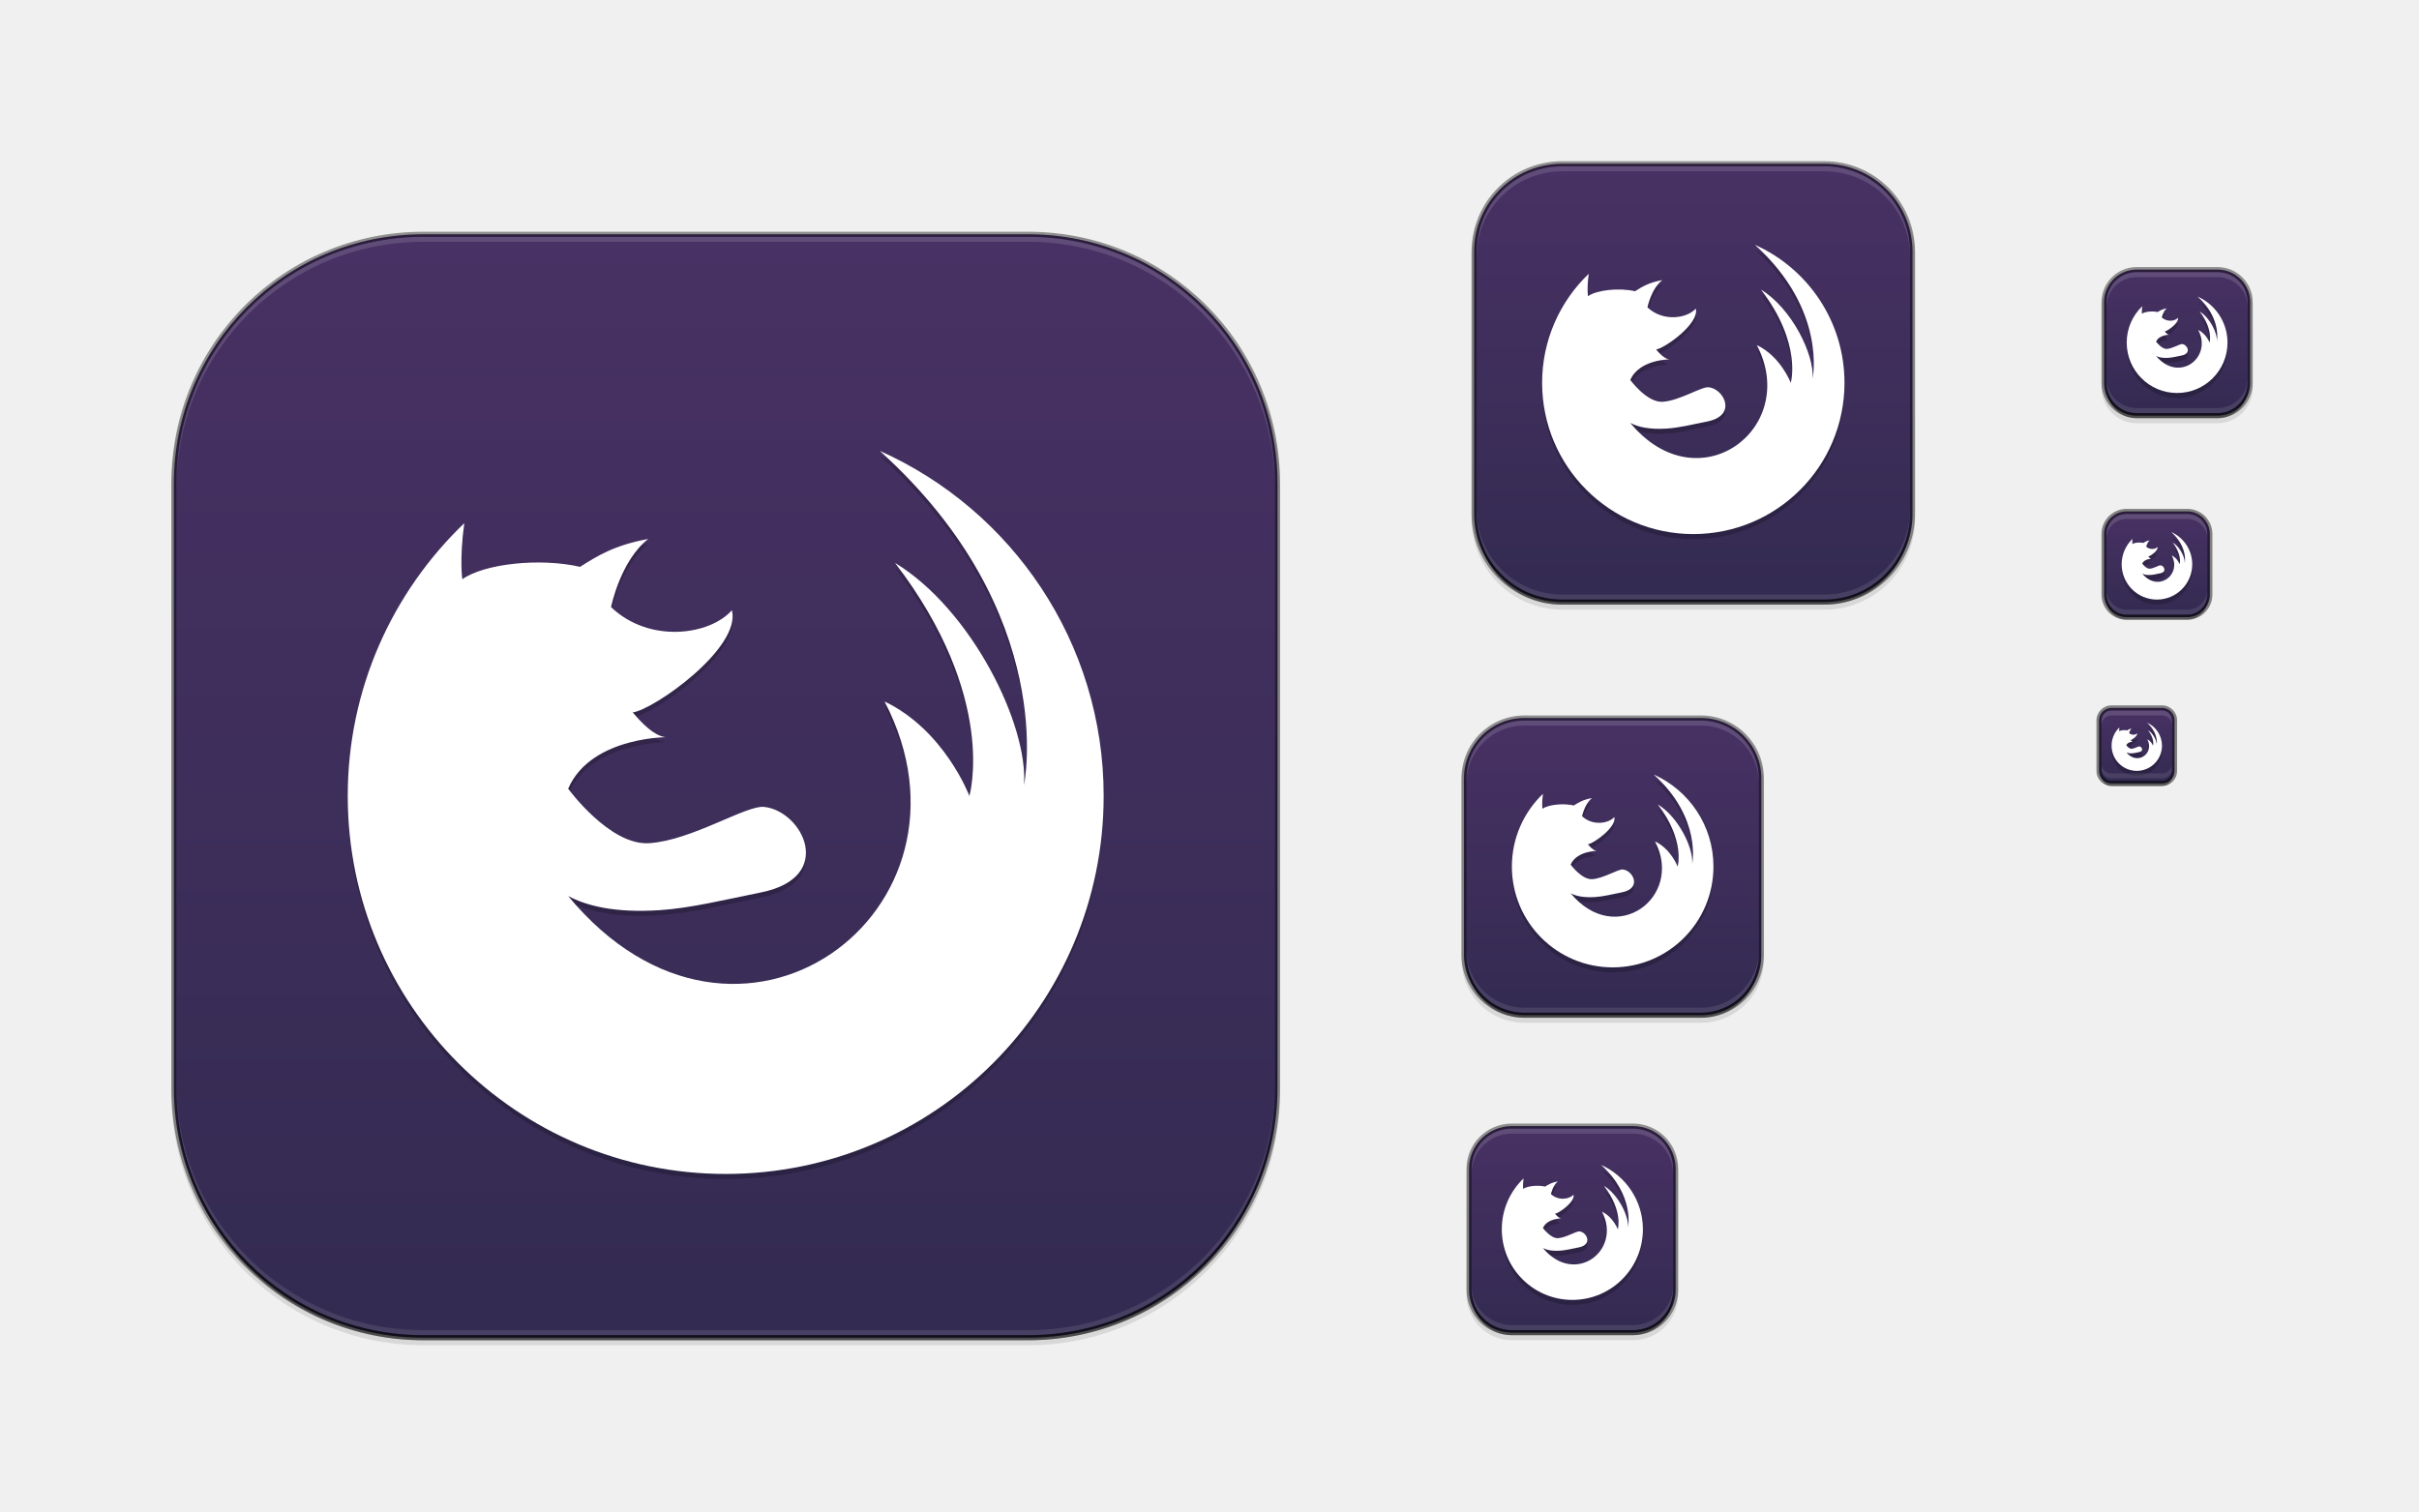
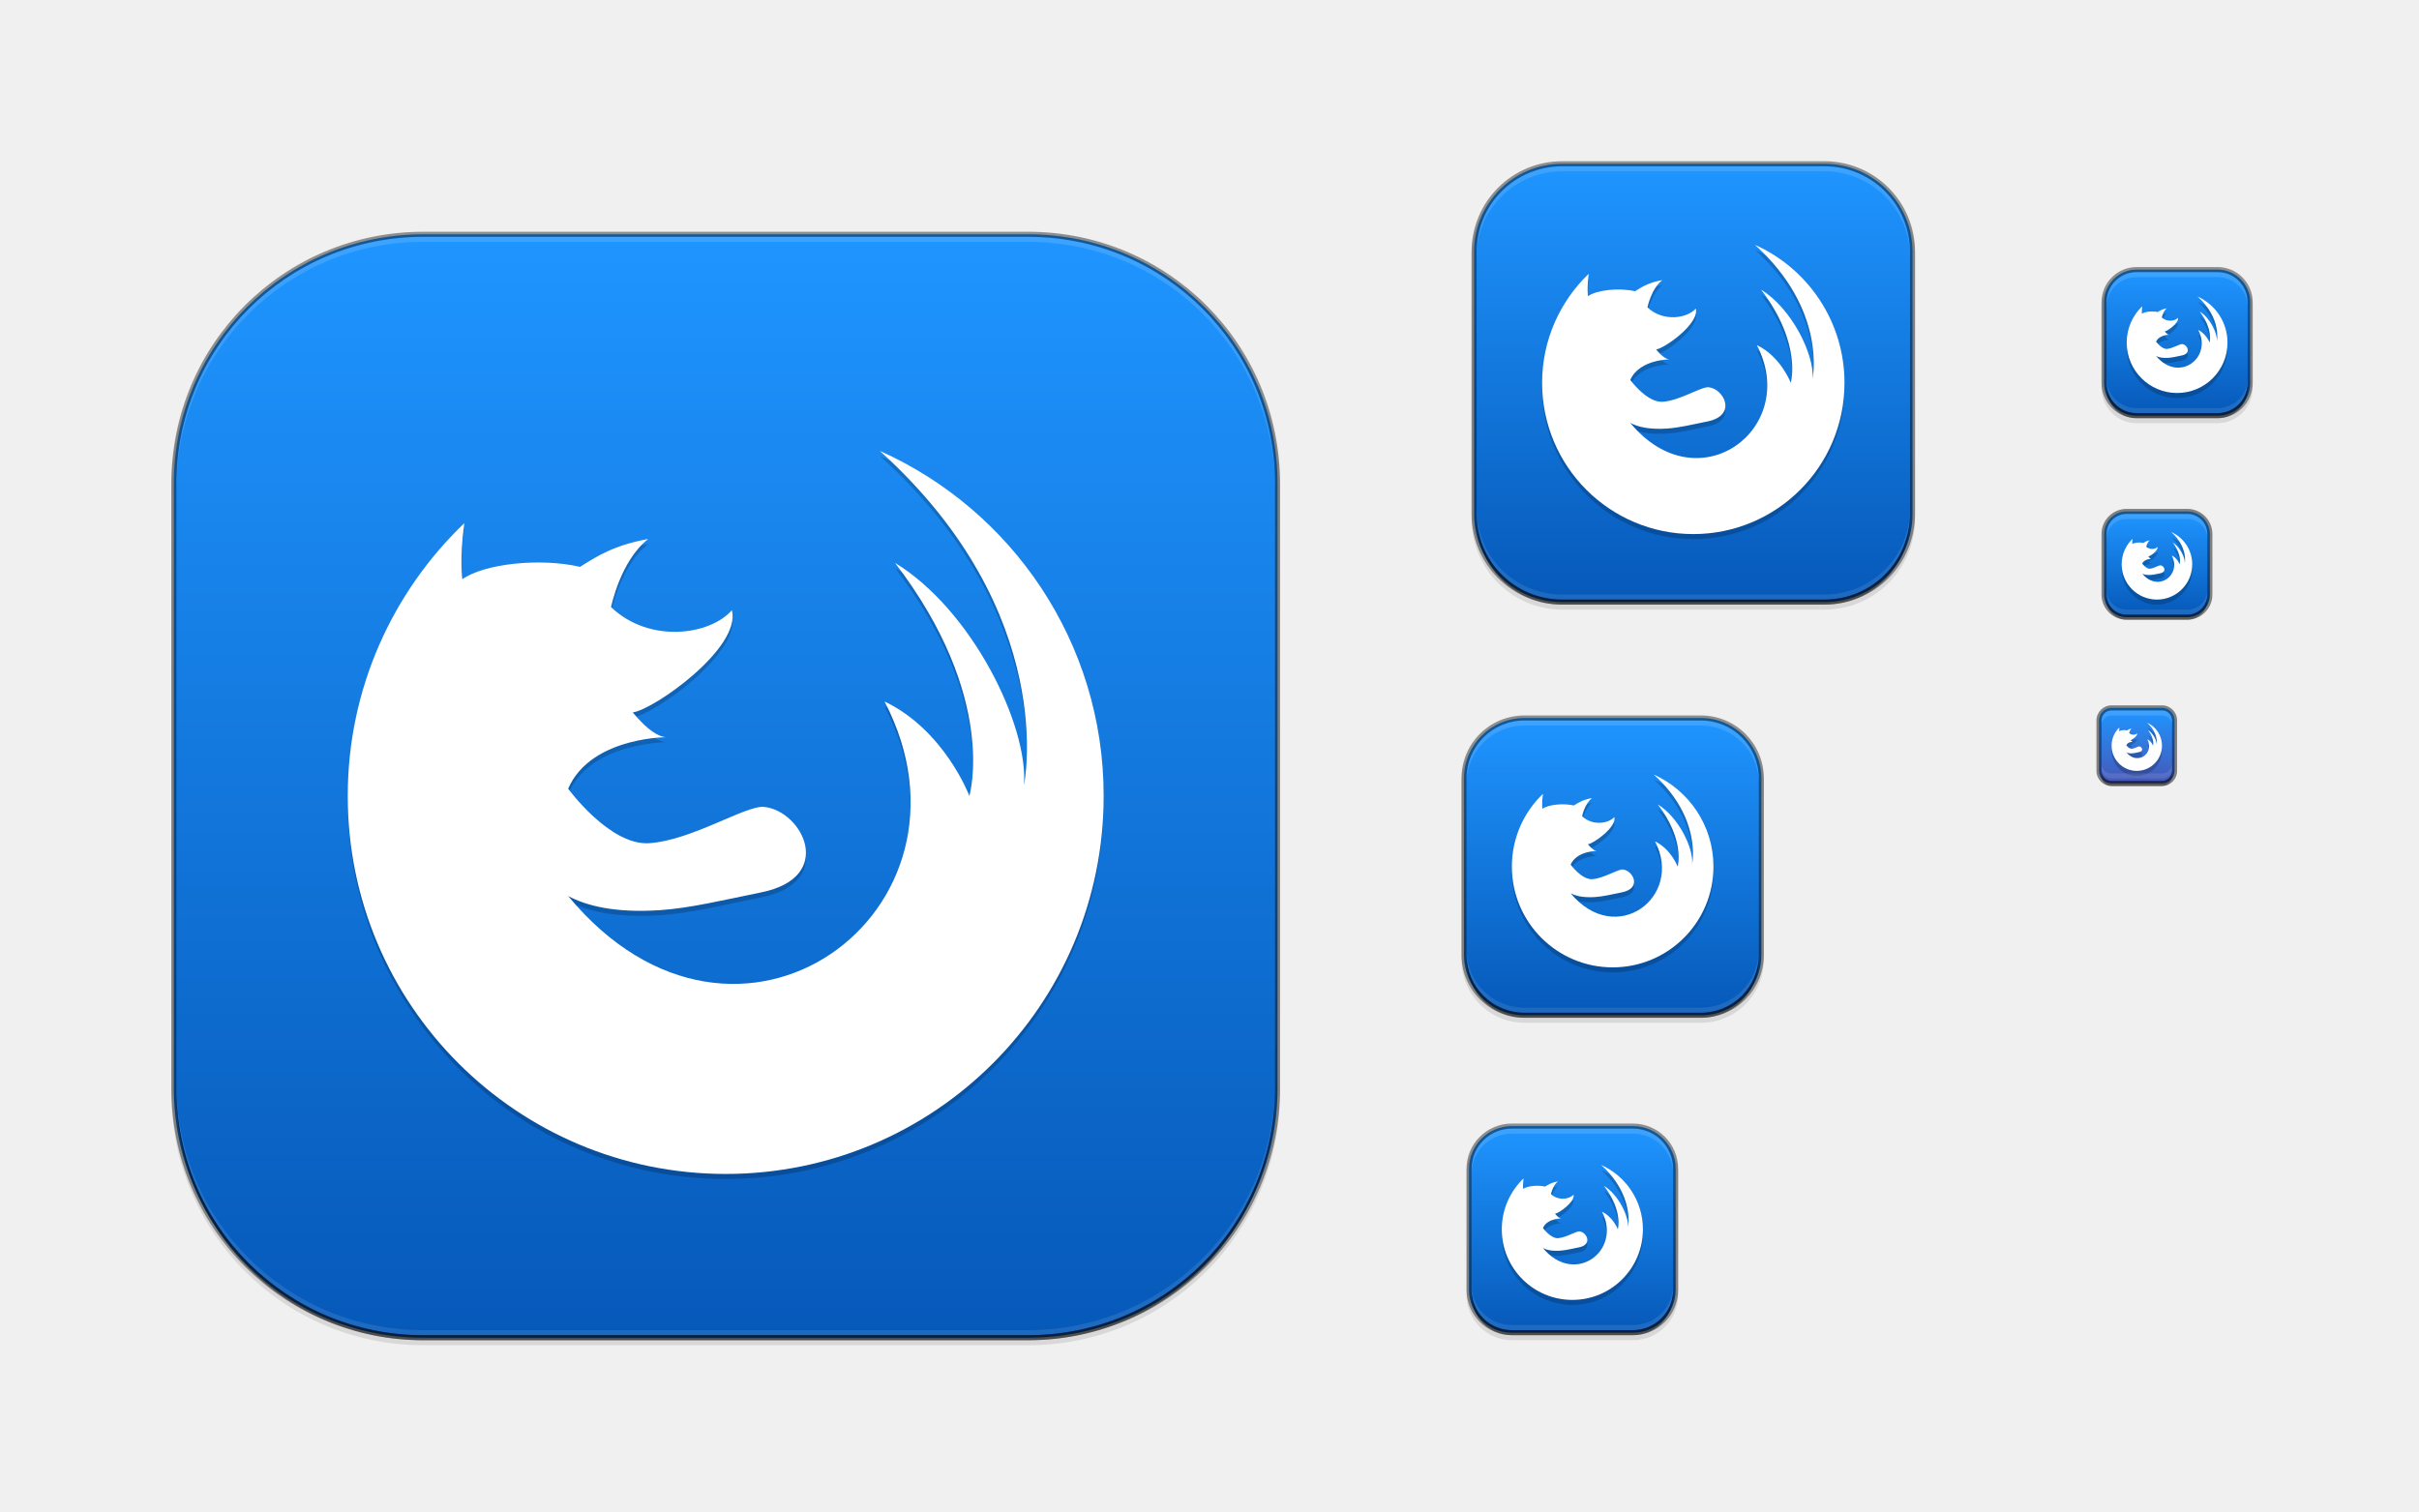
<svg xmlns="http://www.w3.org/2000/svg" xmlns:xlink="http://www.w3.org/1999/xlink" width="480" height="300" id="svg11300" version="1.0" style="display:inline;enable-background:new">
  <defs id="defs3">
-     <linearGradient xlink:href="#linearGradient6464-1" id="linearGradient4254" x1="35" y1="156" x2="253" y2="156" gradientUnits="userSpaceOnUse" gradientTransform="matrix(0,1,-1,0,300,12)" />
+     <linearGradient id="linearGradient935">
+       <stop id="stop931" offset="0" style="stop-color:#1f95ff;stop-opacity:1" />
+       <stop id="stop933" offset="1" style="stop-color:#0659b9;stop-opacity:1" />
+     </linearGradient>
+     <linearGradient id="linearGradient929">
+       <stop id="stop925" offset="0" style="stop-color:#1f95ff;stop-opacity:1" />
+       <stop id="stop927" offset="1" style="stop-color:#0659b9;stop-opacity:1" />
+     </linearGradient>
+     <linearGradient id="linearGradient923">
+       <stop id="stop919" offset="0" style="stop-color:#1f95ff;stop-opacity:1" />
+       <stop id="stop921" offset="1" style="stop-color:#0659b9;stop-opacity:1" />
+     </linearGradient>
+     <linearGradient id="linearGradient917">
+       <stop id="stop913" offset="0" style="stop-color:#1f95ff;stop-opacity:1" />
+       <stop id="stop915" offset="1" style="stop-color:#0659b9;stop-opacity:1" />
+     </linearGradient>
+     <linearGradient id="linearGradient911">
+       <stop id="stop907" offset="0" style="stop-color:#1f95ff;stop-opacity:1" />
+       <stop id="stop909" offset="1" style="stop-color:#0659b9;stop-opacity:1" />
+     </linearGradient>
+     <linearGradient id="linearGradient905">
+       <stop id="stop901" offset="0" style="stop-color:#1f95ff;stop-opacity:1" />
+       <stop id="stop903" offset="1" style="stop-color:#0659b9;stop-opacity:1" />
+     </linearGradient>
+     <linearGradient xlink:href="#linearGradient905" id="linearGradient4254" x1="35" y1="156" x2="253" y2="156" gradientUnits="userSpaceOnUse" gradientTransform="matrix(0,1,-1,0,300,12)" />
    <linearGradient xlink:href="#linearGradient6464-1" id="linearGradient4256" x1="417" y1="148" x2="431" y2="148" gradientUnits="userSpaceOnUse" gradientTransform="matrix(0,1,-1,0,572,-276)" />
-     <linearGradient xlink:href="#linearGradient6464-1" id="linearGradient4260" x1="418" y1="68" x2="446" y2="68" gradientUnits="userSpaceOnUse" gradientTransform="matrix(0,1,-1,0,500,-364)" />
-     <linearGradient xlink:href="#linearGradient6464-1" id="linearGradient4262" x1="292" y1="244" x2="332" y2="244" gradientUnits="userSpaceOnUse" gradientTransform="matrix(0,1,-1,0,556,-68)" />
-     <linearGradient xlink:href="#linearGradient6464-1" id="linearGradient4264" x1="293" y1="76" x2="379" y2="76" gradientUnits="userSpaceOnUse" gradientTransform="matrix(0,1,-1,0,412,-260)" />
-     <linearGradient xlink:href="#linearGradient6464-1" id="linearGradient4266" x1="291" y1="172" x2="349" y2="172" gradientUnits="userSpaceOnUse" gradientTransform="matrix(0,1,-1,0,492,-148)" />
-     <linearGradient xlink:href="#linearGradient6464-1" id="linearGradient3870" gradientUnits="userSpaceOnUse" x1="418" y1="112" x2="438" y2="112" gradientTransform="matrix(0,1,-1,0,540,-316)" />
+     <linearGradient xlink:href="#linearGradient929" id="linearGradient4260" x1="418" y1="68" x2="446" y2="68" gradientUnits="userSpaceOnUse" gradientTransform="matrix(0,1,-1,0,500,-364)" />
+     <linearGradient xlink:href="#linearGradient923" id="linearGradient4262" x1="292" y1="244" x2="332" y2="244" gradientUnits="userSpaceOnUse" gradientTransform="matrix(0,1,-1,0,556,-68)" />
+     <linearGradient xlink:href="#linearGradient911" id="linearGradient4264" x1="293" y1="76" x2="379" y2="76" gradientUnits="userSpaceOnUse" gradientTransform="matrix(0,1,-1,0,412,-260)" />
+     <linearGradient xlink:href="#linearGradient917" id="linearGradient4266" x1="291" y1="172" x2="349" y2="172" gradientUnits="userSpaceOnUse" gradientTransform="matrix(0,1,-1,0,492,-148)" />
+     <linearGradient xlink:href="#linearGradient935" id="linearGradient3870" gradientUnits="userSpaceOnUse" x1="418" y1="112" x2="438" y2="112" gradientTransform="matrix(0,1,-1,0,540,-316)" />
    <linearGradient id="linearGradient6464-1">
-       <stop style="stop-color:#483164;stop-opacity:1" offset="0" id="stop6466-7" />
-       <stop style="stop-color:#332b51;stop-opacity:1" offset="1" id="stop6468-6" />
+       <stop style="stop-color:#1f95ff;stop-opacity:1" offset="0" id="stop6466-7" />
+       <stop style="stop-color:#4559b9;stop-opacity:1" offset="1" id="stop6468-6" />
    </linearGradient>
  </defs>
  <g style="display:inline" id="layer1">
    <g style="display:none" id="layer7">
      <text y="19.745" xml:space="preserve" x="15.007" style="font-style:normal;font-variant:normal;font-weight:normal;font-stretch:normal;line-height:0%;font-family:'DejaVu Sans';-inkscape-font-specification:'DejaVu Sans';display:inline;fill:#000000;fill-opacity:1;stroke:none;enable-background:new" id="context">
        <tspan style="font-style:normal;font-variant:normal;font-weight:normal;font-stretch:normal;font-size:18px;line-height:1.25;font-family:'DejaVu Sans';-inkscape-font-specification:'DejaVu Sans'" y="19.745" x="15.007" id="tspan3933">apps</tspan>
      </text>
      <text y="19.745" xml:space="preserve" x="122.488" style="font-style:normal;font-variant:normal;font-weight:bold;font-stretch:normal;line-height:0%;font-family:'DejaVu Sans';-inkscape-font-specification:'DejaVu Sans Bold';text-align:start;writing-mode:lr-tb;text-anchor:start;display:inline;fill:#000000;fill-opacity:1;stroke:none;enable-background:new" id="icon-name">
        <tspan style="font-style:normal;font-variant:normal;font-weight:bold;font-stretch:normal;font-size:18px;line-height:1.25;font-family:'DejaVu Sans';-inkscape-font-specification:'DejaVu Sans Bold'" y="19.745" x="122.488" id="tspan3937">firefox-nightly</tspan>
      </text>
      <rect style="fill:#eeeeec;fill-opacity:1;fill-rule:nonzero;stroke:none;stroke-width:2;marker:none;visibility:visible;display:inline;overflow:visible;enable-background:accumulate" id="rect16x16" width="16" height="16" x="416" y="140" />
      <rect style="fill:#d4d4d4;fill-opacity:1;fill-rule:nonzero;stroke:none;stroke-width:2;marker:none;visibility:visible;display:inline;overflow:visible;enable-background:accumulate" id="rect24x24" width="24" height="24" x="416" y="100" />
      <rect style="fill:#eeeeec;fill-opacity:1;fill-rule:nonzero;stroke:none;stroke-width:2;marker:none;visibility:visible;display:inline;overflow:visible;enable-background:accumulate" id="rect32x32" width="32" height="32" x="416" y="52" />
      <rect y="101" x="417" height="22" width="22" id="rect22x22" style="fill:#eeeeec;fill-opacity:1;fill-rule:nonzero;stroke:none;stroke-width:2;marker:none;visibility:visible;display:inline;overflow:visible;enable-background:accumulate" />
      <rect y="220" x="288" height="48" width="48" id="rect48x48" style="fill:#eeeeec;fill-opacity:1;fill-rule:nonzero;stroke:none;stroke-width:2;marker:none;visibility:visible;display:inline;overflow:visible;enable-background:accumulate" />
      <rect style="fill:#eeeeec;fill-opacity:1;fill-rule:nonzero;stroke:none;stroke-width:2;marker:none;visibility:visible;display:inline;overflow:visible;enable-background:accumulate" id="rect256x256" width="256" height="256" x="16" y="28" />
      <rect style="fill:#eeeeec;fill-opacity:1;fill-rule:nonzero;stroke:none;stroke-width:2;marker:none;visibility:visible;display:inline;overflow:visible;enable-background:accumulate" id="rect64x64" width="64" height="64" x="288" y="140" />
      <rect style="fill:#eeeeec;fill-opacity:1;fill-rule:nonzero;stroke:none;stroke-width:2;marker:none;visibility:visible;display:inline;overflow:visible;enable-background:accumulate" id="rect96x96" width="96" height="96" x="288" y="28" />
    </g>
    <g id="layer4" style="display:inline">
      <rect ry="50" y="47" x="34" height="220" width="220" id="rect4114" style="opacity:0.1;color:#bebebe;fill:#000000;fill-opacity:1;fill-rule:nonzero;stroke:none;stroke-width:0;marker:none;visibility:visible;display:inline;overflow:visible;enable-background:accumulate" />
      <rect style="opacity:0.1;color:#bebebe;fill:#000000;fill-opacity:1;fill-rule:nonzero;stroke:none;stroke-width:0;marker:none;visibility:visible;display:inline;overflow:visible;enable-background:accumulate" id="rect4120" width="30" height="30" x="417" y="54" ry="7" />
      <rect transform="scale(1,-1)" ry="9" y="-266" x="291" height="42" width="42" id="rect4122" style="opacity:0.1;color:#bebebe;fill:#000000;fill-opacity:1;fill-rule:nonzero;stroke:none;stroke-width:0;marker:none;visibility:visible;display:inline;overflow:visible;enable-background:accumulate" />
      <rect style="opacity:0.1;color:#bebebe;fill:#000000;fill-opacity:1;fill-rule:nonzero;stroke:none;stroke-width:0;marker:none;visibility:visible;display:inline;overflow:visible;enable-background:accumulate" id="rect4124" width="88" height="88" x="292" y="33" ry="18" />
      <rect ry="12.5" y="143" x="290" height="60" width="60" id="rect4126" style="opacity:0.1;color:#bebebe;fill:#000000;fill-opacity:1;fill-rule:nonzero;stroke:none;stroke-width:0;marker:none;visibility:visible;display:inline;overflow:visible;enable-background:accumulate" />
      <path id="path4268" d="m 422,101 c -2.77,0 -5,2.23 -5,5 l 0,12 c 0,2.77 2.23,5 5,5 l 12,0 c 2.77,0 5,-2.23 5,-5 l 0,-12 c 0,-2.77 -2.23,-5 -5,-5 z" style="opacity:0.1;color:#bebebe;fill:#000000;fill-opacity:1;fill-rule:nonzero;stroke:none;stroke-width:0;marker:none;visibility:visible;display:inline;overflow:visible;enable-background:accumulate" />
      <path id="path4270" d="m 419,140 c -1.662,0 -3,1.338 -3,3 l 0,10 c 0,1.662 1.338,3 3,3 l 10,0 c 1.662,0 3,-1.338 3,-3 l 0,-10 c 0,-1.662 -1.338,-3 -3,-3 z" style="opacity:0.1;color:#bebebe;fill:#000000;fill-opacity:1;fill-rule:nonzero;stroke:none;stroke-width:0;marker:none;visibility:visible;display:inline;overflow:visible;enable-background:accumulate" />
    </g>
    <g id="layer2" style="display:inline">
      <path style="color:#bebebe;fill:url(#linearGradient4254);fill-opacity:1.0;fill-rule:nonzero;stroke:none;stroke-width:2;marker:none;visibility:visible;display:inline;overflow:visible;enable-background:accumulate" d="m 204,265.5 c 27.431,0 49.5,-22.069 49.5,-49.5 l 0,-120 C 253.5,68.569 231.431,46.5 204,46.5 l -120,0 C 56.569,46.5 34.5,68.569 34.5,96 l 0,120 c 0,27.431 22.069,49.5 49.5,49.5 l 120,0 z" id="path4200" />
      <path style="color:#bebebe;fill:url(#linearGradient4256);fill-opacity:1.0;fill-rule:nonzero;stroke:none;stroke-width:2;marker:none;visibility:visible;display:inline;overflow:visible;enable-background:accumulate" d="m 429,155.5 c 1.384,0 2.5,-1.116 2.5,-2.5 l 0,-10 c 0,-1.384 -1.116,-2.5 -2.5,-2.5 l -10,0 c -1.384,0 -2.5,1.116 -2.5,2.5 l 0,10 c 0,1.384 1.116,2.5 2.5,2.5 l 10,0 z" id="path4202" />
      <path style="color:#bebebe;fill:url(#linearGradient3870);fill-opacity:1.0;fill-rule:nonzero;stroke:none;stroke-width:2;marker:none;visibility:visible;display:inline;overflow:visible;enable-background:accumulate" d="m 434,122.5 c 2.497,0 4.5,-2.003 4.5,-4.5 l 0,-12 c 0,-2.497 -2.003,-4.5 -4.5,-4.5 l -12,0 c -2.497,0 -4.5,2.003 -4.5,4.5 l 0,12 c 0,2.497 2.003,4.5 4.5,4.5 l 12,0 z" id="path4204" />
      <path style="color:#bebebe;fill:url(#linearGradient4260);fill-opacity:1.0;fill-rule:nonzero;stroke:none;stroke-width:2;marker:none;visibility:visible;display:inline;overflow:visible;enable-background:accumulate" d="m 440,82.5 c 3.607,0 6.5,-2.893 6.5,-6.5 l 0,-16 c 0,-3.607 -2.893,-6.5 -6.5,-6.5 l -16,0 c -3.607,0 -6.5,2.893 -6.5,6.5 l 0,16 c 0,3.607 2.893,6.5 6.5,6.5 l 16,0 z" id="path4206" />
      <path style="color:#bebebe;fill:url(#linearGradient4262);fill-opacity:1.0;fill-rule:nonzero;stroke:none;stroke-width:2;marker:none;visibility:visible;display:inline;overflow:visible;enable-background:accumulate" d="m 324,264.5 c 4.715,0 8.5,-3.785 8.5,-8.5 l 0,-24 c 0,-4.715 -3.785,-8.5 -8.5,-8.5 l -24,0 c -4.715,0 -8.5,3.785 -8.5,8.5 l 0,24 c 0,4.715 3.785,8.5 8.5,8.5 l 24,0 z" id="path4208" />
      <path style="color:#bebebe;fill:url(#linearGradient4264);fill-opacity:1.0;fill-rule:nonzero;stroke:none;stroke-width:2;marker:none;visibility:visible;display:inline;overflow:visible;enable-background:accumulate" d="m 362,119.5 c 9.703,0 17.5,-7.797 17.5,-17.5 l 0,-52 c 0,-9.703 -7.797,-17.5 -17.5,-17.5 l -52,0 c -9.703,0 -17.5,7.797 -17.5,17.5 l 0,52 c 0,9.703 7.797,17.5 17.5,17.5 l 52,0 z" id="path4210" />
      <path style="color:#bebebe;fill:url(#linearGradient4266);fill-opacity:1.0;fill-rule:nonzero;stroke:none;stroke-width:2;marker:none;visibility:visible;display:inline;overflow:visible;enable-background:accumulate" d="m 337.5,201.5 c 6.655,0 12,-5.345 12,-12 l 0,-35 c 0,-6.655 -5.345,-12 -12,-12 l -35,0 c -6.655,0 -12,5.345 -12,12 l 0,35 c 0,6.655 5.345,12 12,12 l 35,0 z" id="path4212" />
    </g>
    <g id="layer6" style="display:inline">
      <path id="path4152" d="m 348.234,49.597 c 14.313,12.919 11.442,26.534 11.442,26.534 0.35,-4.772 -4.153,-13.939 -10.236,-17.643 8.203,10.707 5.902,18.504 5.902,18.504 0,0 -1.96,-5.216 -6.732,-7.5 8.622,16.582 -11.65,31.722 -25.113,15.446 1.45,0.77 3.683,1.354 7.262,1.122 2.381,-0.154 5.004,-0.793 8.061,-1.414 5.956,-1.21 3.269,-6.469 0.231,-6.785 -1.438,-0.15 -5.728,2.656 -9.121,2.882 -3.126,0.208 -6.432,-4.326 -6.432,-4.326 1.853,-4.289 8.375,-4.088 7.83,-4.088 -0.594,0 -1.475,-0.492 -2.705,-1.967 1.721,-0.246 8.636,-5.14 7.869,-8.115 -1.721,1.967 -6.517,2.681 -9.59,-0.246 0,0 0.738,-3.689 2.951,-5.41 -2.705,0.492 -4.061,1.359 -5.41,2.213 -3.197,-0.738 -7.623,-0.246 -9.344,0.984 0,0 -0.243,-1.472 0.154,-4.449 C 309.552,60.798 306,68.483 306,77 c 0,16.569 13.431,30 30,30 16.569,0 30,-13.431 30,-30 0,-12.213 -7.294,-22.721 -17.766,-27.403 z" style="opacity:0.2;color:#000000;fill:#000000;fill-opacity:1;fill-rule:nonzero;stroke:none;stroke-width:3;marker:none;visibility:visible;display:inline;overflow:visible;enable-background:accumulate" />
      <path style="opacity:0.2;color:#000000;fill:#000000;fill-opacity:1;fill-rule:nonzero;stroke:none;stroke-width:3;marker:none;visibility:visible;display:inline;overflow:visible;enable-background:accumulate" d="m 328.156,154.732 c 9.542,8.613 7.628,17.69 7.628,17.69 0.233,-3.182 -2.769,-9.293 -6.824,-11.762 5.469,7.138 3.934,12.336 3.934,12.336 0,0 -1.307,-3.478 -4.488,-5 5.748,11.055 -7.767,21.148 -16.742,10.297 0.966,0.513 2.455,0.903 4.841,0.748 1.587,-0.103 3.336,-0.529 5.374,-0.943 3.971,-0.807 2.179,-4.313 0.154,-4.524 -0.959,-0.1 -3.819,1.77 -6.081,1.921 -2.084,0.139 -4.288,-2.884 -4.288,-2.884 1.236,-2.859 5.583,-2.725 5.22,-2.725 -0.396,0 -0.984,-0.328 -1.803,-1.311 1.148,-0.164 5.757,-3.427 5.246,-5.41 -1.148,1.311 -4.345,1.787 -6.393,-0.164 0,0 0.492,-2.459 1.967,-3.607 -1.803,0.328 -2.707,0.906 -3.607,1.475 -2.131,-0.492 -5.082,-0.164 -6.23,0.656 0,0 -0.162,-0.982 0.102,-2.966 C 302.368,162.199 300,167.322 300,173 c 0,11.046 8.954,20 20,20 11.046,0 20,-8.954 20,-20 0,-8.142 -4.863,-15.148 -11.844,-18.268 z" id="path4154" />
      <path id="path4156" d="m 317.709,232.212 c 6.679,6.029 5.34,12.383 5.34,12.383 0.163,-2.227 -1.938,-6.505 -4.777,-8.234 3.828,4.996 2.754,8.635 2.754,8.635 0,0 -0.915,-2.434 -3.141,-3.5 4.023,7.738 -5.437,14.804 -11.719,7.208 0.676,0.359 1.719,0.632 3.389,0.524 1.111,-0.072 2.335,-0.37 3.762,-0.66 2.78,-0.565 1.526,-3.019 0.108,-3.166 -0.671,-0.07 -2.673,1.239 -4.257,1.345 -1.459,0.097 -3.002,-2.019 -3.002,-2.019 0.865,-2.001 3.908,-1.908 3.654,-1.908 -0.277,0 -0.689,-0.23 -1.262,-0.918 0.803,-0.115 4.03,-2.399 3.672,-3.787 -0.803,0.918 -3.041,1.251 -4.475,-0.115 0,0 0.344,-1.721 1.377,-2.525 -1.262,0.23 -1.895,0.634 -2.525,1.033 -1.492,-0.344 -3.557,-0.115 -4.361,0.459 0,0 -0.113,-0.687 0.072,-2.076 C 299.658,237.439 298,241.026 298,245 c 0,7.732 6.268,14 14,14 7.732,0 14,-6.268 14,-14 0,-5.699 -3.404,-10.603 -8.291,-12.788 z" style="opacity:0.2;color:#000000;fill:#000000;fill-opacity:1;fill-rule:nonzero;stroke:none;stroke-width:3;marker:none;visibility:visible;display:inline;overflow:visible;enable-background:accumulate" />
      <path style="opacity:0.2;color:#000000;fill:#000000;fill-opacity:1;fill-rule:nonzero;stroke:none;stroke-width:3;marker:none;visibility:visible;display:inline;overflow:visible;enable-background:accumulate" d="m 174.584,90.493 c 35.782,32.298 28.605,66.336 28.605,66.336 0.875,-11.931 -10.383,-34.847 -25.589,-44.109 20.508,26.766 14.754,46.26 14.754,46.26 0,0 -4.9,-13.041 -16.829,-18.75 21.554,41.456 -29.125,79.305 -62.782,38.614 3.624,1.925 9.208,3.385 18.154,2.805 5.952,-0.386 12.511,-1.982 20.152,-3.535 14.891,-3.026 8.173,-16.173 0.576,-16.963 -3.595,-0.374 -14.319,6.639 -22.804,7.204 -7.815,0.52 -16.08,-10.816 -16.08,-10.816 4.634,-10.722 20.937,-10.22 19.576,-10.22 -1.485,0 -3.689,-1.23 -6.762,-4.918 4.303,-0.615 21.589,-12.851 19.672,-20.287 -4.303,4.918 -16.292,6.703 -23.975,-0.615 0,0 1.844,-9.221 7.377,-13.525 -6.762,1.23 -10.153,3.397 -13.525,5.533 -7.992,-1.844 -19.057,-0.615 -23.361,2.459 0,0 -0.607,-3.681 0.384,-11.123 C 77.881,118.496 69,137.708 69,159 c 0,41.421 33.579,75 75,75 41.421,0 75,-33.579 75,-75 0,-30.531 -18.235,-56.804 -44.416,-68.507 z" id="path4158" />
      <path style="opacity:0.2;color:#000000;fill:#000000;fill-opacity:1;fill-rule:nonzero;stroke:none;stroke-width:3;marker:none;visibility:visible;display:inline;overflow:visible;enable-background:accumulate" d="m 436.078,59.866 c 4.771,4.306 3.814,8.845 3.814,8.845 0.117,-1.591 -1.384,-4.646 -3.412,-5.881 2.734,3.569 1.967,6.168 1.967,6.168 0,0 -0.653,-1.739 -2.244,-2.5 2.874,5.527 -3.883,10.574 -8.371,5.149 0.483,0.257 1.228,0.451 2.421,0.374 0.794,-0.051 1.668,-0.264 2.687,-0.471 1.985,-0.403 1.09,-2.156 0.077,-2.262 -0.479,-0.05 -1.909,0.885 -3.04,0.961 -1.042,0.069 -2.144,-1.442 -2.144,-1.442 0.618,-1.43 2.792,-1.363 2.61,-1.363 -0.198,0 -0.492,-0.164 -0.902,-0.656 0.574,-0.082 2.879,-1.713 2.623,-2.705 -0.574,0.656 -2.172,0.894 -3.197,-0.082 0,0 0.246,-1.23 0.984,-1.803 -0.902,0.164 -1.354,0.453 -1.803,0.738 -1.066,-0.246 -2.541,-0.082 -3.115,0.328 0,0 -0.081,-0.491 0.051,-1.483 C 423.184,63.599 422,66.161 422,69 c 0,5.523 4.477,10 10,10 5.523,0 10,-4.477 10,-10 0,-4.071 -2.431,-7.574 -5.922,-9.134 z" id="path4160" />
      <path id="path4162" d="m 430.855,106.606 c 3.34,3.014 2.67,6.191 2.67,6.191 0.082,-1.114 -0.969,-3.252 -2.388,-4.117 1.914,2.498 1.377,4.318 1.377,4.318 0,0 -0.457,-1.217 -1.571,-1.75 2.012,3.869 -2.718,7.402 -5.86,3.604 0.338,0.18 0.859,0.316 1.694,0.262 0.556,-0.036 1.168,-0.185 1.881,-0.33 1.39,-0.282 0.763,-1.509 0.054,-1.583 -0.336,-0.035 -1.336,0.62 -2.128,0.672 -0.729,0.049 -1.501,-1.009 -1.501,-1.009 0.432,-1.001 1.954,-0.954 1.827,-0.954 -0.139,0 -0.344,-0.115 -0.631,-0.459 0.402,-0.057 2.015,-1.199 1.836,-1.893 -0.402,0.459 -1.521,0.626 -2.238,-0.057 0,0 0.172,-0.861 0.689,-1.262 -0.631,0.115 -0.948,0.317 -1.262,0.516 -0.746,-0.172 -1.779,-0.057 -2.18,0.23 0,0 -0.057,-0.344 0.036,-1.038 C 421.829,109.22 421,111.013 421,113 c 0,3.866 3.134,7 7,7 3.866,0 7,-3.134 7,-7 0,-2.85 -1.702,-5.302 -4.145,-6.394 z" style="opacity:0.2;color:#000000;fill:#000000;fill-opacity:1;fill-rule:nonzero;stroke:none;stroke-width:3;marker:none;visibility:visible;display:inline;overflow:visible;enable-background:accumulate" />
      <path style="opacity:0.2;color:#000000;fill:#000000;fill-opacity:1;fill-rule:nonzero;stroke:none;stroke-width:3;marker:none;visibility:visible;display:inline;overflow:visible;enable-background:accumulate" d="m 426.039,144.433 c 2.385,2.153 1.907,4.422 1.907,4.422 0.058,-0.795 -0.692,-2.323 -1.706,-2.941 1.367,1.784 0.984,3.084 0.984,3.084 0,0 -0.327,-0.869 -1.122,-1.25 1.437,2.764 -1.942,5.287 -4.185,2.574 0.242,0.128 0.614,0.226 1.21,0.187 0.397,-0.026 0.834,-0.132 1.343,-0.236 0.993,-0.202 0.545,-1.078 0.038,-1.131 -0.24,-0.025 -0.955,0.443 -1.52,0.48 -0.521,0.035 -1.072,-0.721 -1.072,-0.721 0.309,-0.715 1.396,-0.681 1.305,-0.681 -0.099,0 -0.246,-0.082 -0.451,-0.328 0.287,-0.041 1.439,-0.857 1.311,-1.352 -0.287,0.328 -1.086,0.447 -1.598,-0.041 0,0 0.123,-0.615 0.492,-0.902 -0.451,0.082 -0.677,0.226 -0.902,0.369 -0.533,-0.123 -1.27,-0.041 -1.557,0.164 0,0 -0.04,-0.245 0.026,-0.742 C 419.592,146.3 419,147.581 419,149 c 0,2.761 2.239,5 5,5 2.761,0 5,-2.239 5,-5 0,-2.035 -1.216,-3.787 -2.961,-4.567 z" id="path4164" />
      <path style="color:#000000;fill:#ffffff;fill-opacity:1;fill-rule:nonzero;stroke:none;stroke-width:3;marker:none;visibility:visible;display:inline;overflow:visible;enable-background:accumulate" d="m 348.234,48.597 c 14.313,12.919 11.442,26.534 11.442,26.534 0.35,-4.772 -4.153,-13.939 -10.236,-17.643 8.203,10.707 5.902,18.504 5.902,18.504 0,0 -1.96,-5.216 -6.732,-7.5 8.622,16.582 -11.65,31.722 -25.113,15.446 1.45,0.77 3.683,1.354 7.262,1.122 2.381,-0.154 5.004,-0.793 8.061,-1.414 5.956,-1.21 3.269,-6.469 0.231,-6.785 -1.438,-0.15 -5.728,2.656 -9.121,2.882 -3.126,0.208 -6.432,-4.326 -6.432,-4.326 1.853,-4.289 8.375,-4.088 7.83,-4.088 -0.594,0 -1.475,-0.492 -2.705,-1.967 1.721,-0.246 8.636,-5.14 7.869,-8.115 -1.721,1.967 -6.517,2.681 -9.59,-0.246 0,0 0.738,-3.689 2.951,-5.41 -2.705,0.492 -4.061,1.359 -5.41,2.213 -3.197,-0.738 -7.623,-0.246 -9.344,0.984 0,0 -0.243,-1.472 0.154,-4.449 C 309.552,59.798 306,67.483 306,76 c 0,16.569 13.431,30 30,30 16.569,0 30,-13.431 30,-30 0,-12.213 -7.294,-22.721 -17.766,-27.403 z" id="path4050" />
      <path id="path4137" d="m 328.156,153.732 c 9.542,8.613 7.628,17.69 7.628,17.69 0.233,-3.182 -2.769,-9.293 -6.824,-11.762 5.469,7.138 3.934,12.336 3.934,12.336 0,0 -1.307,-3.478 -4.488,-5 5.748,11.055 -7.767,21.148 -16.742,10.297 0.966,0.513 2.455,0.903 4.841,0.748 1.587,-0.103 3.336,-0.529 5.374,-0.943 3.971,-0.807 2.179,-4.313 0.154,-4.524 -0.959,-0.1 -3.819,1.77 -6.081,1.921 -2.084,0.139 -4.288,-2.884 -4.288,-2.884 1.236,-2.859 5.583,-2.725 5.22,-2.725 -0.396,0 -0.984,-0.328 -1.803,-1.311 1.148,-0.164 5.757,-3.427 5.246,-5.41 -1.148,1.311 -4.345,1.787 -6.393,-0.164 0,0 0.492,-2.459 1.967,-3.607 -1.803,0.328 -2.707,0.906 -3.607,1.475 -2.131,-0.492 -5.082,-0.164 -6.23,0.656 0,0 -0.162,-0.982 0.102,-2.966 C 302.368,161.199 300,166.322 300,172 c 0,11.046 8.954,20 20,20 11.046,0 20,-8.954 20,-20 0,-8.142 -4.863,-15.148 -11.844,-18.268 z" style="color:#000000;fill:#ffffff;fill-opacity:1;fill-rule:nonzero;stroke:none;stroke-width:3;marker:none;visibility:visible;display:inline;overflow:visible;enable-background:accumulate" />
      <path style="color:#000000;fill:#ffffff;fill-opacity:1;fill-rule:nonzero;stroke:none;stroke-width:3;marker:none;visibility:visible;display:inline;overflow:visible;enable-background:accumulate" d="m 317.709,231.212 c 6.679,6.029 5.34,12.383 5.34,12.383 0.163,-2.227 -1.938,-6.505 -4.777,-8.234 3.828,4.996 2.754,8.635 2.754,8.635 0,0 -0.915,-2.434 -3.141,-3.5 4.023,7.738 -5.437,14.804 -11.719,7.208 0.676,0.359 1.719,0.632 3.389,0.524 1.111,-0.072 2.335,-0.37 3.762,-0.66 2.78,-0.565 1.526,-3.019 0.108,-3.166 -0.671,-0.07 -2.673,1.239 -4.257,1.345 -1.459,0.097 -3.002,-2.019 -3.002,-2.019 0.865,-2.001 3.908,-1.908 3.654,-1.908 -0.277,0 -0.689,-0.23 -1.262,-0.918 0.803,-0.115 4.03,-2.399 3.672,-3.787 -0.803,0.918 -3.041,1.251 -4.475,-0.115 0,0 0.344,-1.721 1.377,-2.525 -1.262,0.23 -1.895,0.634 -2.525,1.033 -1.492,-0.344 -3.557,-0.115 -4.361,0.459 0,0 -0.113,-0.687 0.072,-2.076 C 299.658,236.439 298,240.026 298,244 c 0,7.732 6.268,14 14,14 7.732,0 14,-6.268 14,-14 0,-5.699 -3.404,-10.603 -8.291,-12.788 z" id="path4139" />
      <path id="path4144" d="m 174.584,89.493 c 35.782,32.298 28.605,66.336 28.605,66.336 0.875,-11.931 -10.383,-34.847 -25.589,-44.109 20.508,26.766 14.754,46.26 14.754,46.26 0,0 -4.9,-13.041 -16.829,-18.75 21.554,41.456 -29.125,79.305 -62.782,38.614 3.624,1.925 9.208,3.385 18.154,2.805 5.952,-0.386 12.511,-1.982 20.152,-3.535 14.891,-3.026 8.173,-16.173 0.576,-16.963 -3.595,-0.374 -14.319,6.639 -22.804,7.204 -7.815,0.52 -16.08,-10.816 -16.08,-10.816 4.634,-10.722 20.937,-10.22 19.576,-10.22 -1.485,0 -3.689,-1.23 -6.762,-4.918 4.303,-0.615 21.589,-12.851 19.672,-20.287 -4.303,4.918 -16.292,6.703 -23.975,-0.615 0,0 1.844,-9.221 7.377,-13.525 -6.762,1.23 -10.153,3.397 -13.525,5.533 -7.992,-1.844 -19.057,-0.615 -23.361,2.459 0,0 -0.607,-3.681 0.384,-11.123 C 77.881,117.496 69,136.708 69,158 c 0,41.421 33.579,75 75,75 41.421,0 75,-33.579 75,-75 0,-30.531 -18.235,-56.804 -44.416,-68.507 z" style="color:#000000;fill:#ffffff;fill-opacity:1;fill-rule:nonzero;stroke:none;stroke-width:3;marker:none;visibility:visible;display:inline;overflow:visible;enable-background:accumulate" />
      <path id="path4146" d="m 436.078,58.866 c 4.771,4.306 3.814,8.845 3.814,8.845 0.117,-1.591 -1.384,-4.646 -3.412,-5.881 2.734,3.569 1.967,6.168 1.967,6.168 0,0 -0.653,-1.739 -2.244,-2.5 2.874,5.527 -3.883,10.574 -8.371,5.149 0.483,0.257 1.228,0.451 2.421,0.374 0.794,-0.051 1.668,-0.264 2.687,-0.471 1.985,-0.403 1.09,-2.156 0.077,-2.262 -0.479,-0.05 -1.909,0.885 -3.04,0.961 -1.042,0.069 -2.144,-1.442 -2.144,-1.442 0.618,-1.43 2.792,-1.363 2.61,-1.363 -0.198,0 -0.492,-0.164 -0.902,-0.656 0.574,-0.082 2.879,-1.713 2.623,-2.705 -0.574,0.656 -2.172,0.894 -3.197,-0.082 0,0 0.246,-1.23 0.984,-1.803 -0.902,0.164 -1.354,0.453 -1.803,0.738 -1.066,-0.246 -2.541,-0.082 -3.115,0.328 0,0 -0.081,-0.491 0.051,-1.483 C 423.184,62.599 422,65.161 422,68 c 0,5.523 4.477,10 10,10 5.523,0 10,-4.477 10,-10 0,-4.071 -2.431,-7.574 -5.922,-9.134 z" style="color:#000000;fill:#ffffff;fill-opacity:1;fill-rule:nonzero;stroke:none;stroke-width:3;marker:none;visibility:visible;display:inline;overflow:visible;enable-background:accumulate" />
      <path style="color:#000000;fill:#ffffff;fill-opacity:1;fill-rule:nonzero;stroke:none;stroke-width:3;marker:none;visibility:visible;display:inline;overflow:visible;enable-background:accumulate" d="m 430.855,105.606 c 3.34,3.014 2.67,6.191 2.67,6.191 0.082,-1.114 -0.969,-3.252 -2.388,-4.117 1.914,2.498 1.377,4.318 1.377,4.318 0,0 -0.457,-1.217 -1.571,-1.75 2.012,3.869 -2.718,7.402 -5.86,3.604 0.338,0.18 0.859,0.316 1.694,0.262 0.556,-0.036 1.168,-0.185 1.881,-0.33 1.39,-0.282 0.763,-1.509 0.054,-1.583 -0.336,-0.035 -1.336,0.62 -2.128,0.672 -0.729,0.049 -1.501,-1.009 -1.501,-1.009 0.432,-1.001 1.954,-0.954 1.827,-0.954 -0.139,0 -0.344,-0.115 -0.631,-0.459 0.402,-0.057 2.015,-1.199 1.836,-1.893 -0.402,0.459 -1.521,0.626 -2.238,-0.057 0,0 0.172,-0.861 0.689,-1.262 -0.631,0.115 -0.948,0.317 -1.262,0.516 -0.746,-0.172 -1.779,-0.057 -2.18,0.23 0,0 -0.057,-0.344 0.036,-1.038 C 421.829,108.22 421,110.013 421,112 c 0,3.866 3.134,7 7,7 3.866,0 7,-3.134 7,-7 0,-2.85 -1.702,-5.302 -4.145,-6.394 z" id="path4148" />
      <path id="path4150" d="m 426.039,143.433 c 2.385,2.153 1.907,4.422 1.907,4.422 0.058,-0.795 -0.692,-2.323 -1.706,-2.941 1.367,1.784 0.984,3.084 0.984,3.084 0,0 -0.327,-0.869 -1.122,-1.25 1.437,2.764 -1.942,5.287 -4.185,2.574 0.242,0.128 0.614,0.226 1.21,0.187 0.397,-0.026 0.834,-0.132 1.343,-0.236 0.993,-0.202 0.545,-1.078 0.038,-1.131 -0.24,-0.025 -0.955,0.443 -1.52,0.48 -0.521,0.035 -1.072,-0.721 -1.072,-0.721 0.309,-0.715 1.396,-0.681 1.305,-0.681 -0.099,0 -0.246,-0.082 -0.451,-0.328 0.287,-0.041 1.439,-0.857 1.311,-1.352 -0.287,0.328 -1.086,0.447 -1.598,-0.041 0,0 0.123,-0.615 0.492,-0.902 -0.451,0.082 -0.677,0.226 -0.902,0.369 -0.533,-0.123 -1.27,-0.041 -1.557,0.164 0,0 -0.04,-0.245 0.026,-0.742 C 419.592,145.3 419,146.581 419,148 c 0,2.761 2.239,5 5,5 2.761,0 5,-2.239 5,-5 0,-2.035 -1.216,-3.787 -2.961,-4.567 z" style="color:#000000;fill:#ffffff;fill-opacity:1;fill-rule:nonzero;stroke:none;stroke-width:3;marker:none;visibility:visible;display:inline;overflow:visible;enable-background:accumulate" />
    </g>
    <g id="layer5" style="display:inline">
      <path style="opacity:0.13;color:#bebebe;fill:#ffffff;fill-opacity:1;fill-rule:nonzero;stroke:none;stroke-width:0;marker:none;visibility:visible;display:inline;overflow:visible;enable-background:accumulate" d="M 84,47 C 56.837,47 35,68.837 35,96 l 0,1 C 35,69.837 56.837,48 84,48 l 120,0 c 27.163,0 49,21.837 49,49 l 0,-1 C 253,68.837 231.163,47 204,47 L 84,47 z" id="rect3894" />
      <path style="opacity:0.13;color:#bebebe;fill:#ffffff;fill-opacity:1;fill-rule:nonzero;stroke:none;stroke-width:0;marker:none;visibility:visible;display:inline;overflow:visible;enable-background:accumulate" d="m 419,141 c -1.125,0 -2,0.875 -2,2 l 0,1 c 0,-1.125 0.875,-2 2,-2 l 10,0 c 1.125,0 2,0.875 2,2 l 0,-1 c 0,-1.125 -0.875,-2 -2,-2 l -10,0 z" id="rect3896" />
      <path style="opacity:0.13;color:#bebebe;fill:#ffffff;fill-opacity:1;fill-rule:nonzero;stroke:none;stroke-width:0;marker:none;visibility:visible;display:inline;overflow:visible;enable-background:accumulate" d="m 422,102 c -2.233,0 -4,1.767 -4,4 l 0,1 c 0,-2.233 1.767,-4 4,-4 l 12,0 c 2.233,0 4,1.767 4,4 l 0,-1 c 0,-2.233 -1.767,-4 -4,-4 l -12,0 z" id="rect3898" />
      <path style="opacity:0.13;color:#bebebe;fill:#ffffff;fill-opacity:1;fill-rule:nonzero;stroke:none;stroke-width:0;marker:none;visibility:visible;display:inline;overflow:visible;enable-background:accumulate" d="m 424,54 c -3.341,0 -6,2.659 -6,6 l 0,1 c 0,-3.341 2.659,-6 6,-6 l 16,0 c 3.341,0 6,2.659 6,6 l 0,-1 c 0,-3.341 -2.659,-6 -6,-6 l -16,0 z" id="rect3900" />
      <path style="opacity:0.13;color:#bebebe;fill:#ffffff;fill-opacity:1;fill-rule:nonzero;stroke:none;stroke-width:0;marker:none;visibility:visible;display:inline;overflow:visible;enable-background:accumulate" d="m 300,224 c -4.449,0 -8,3.551 -8,8 l 0,1 c 0,-4.449 3.551,-8 8,-8 l 24,0 c 4.449,0 8,3.551 8,8 l 0,-1 c 0,-4.449 -3.551,-8 -8,-8 l -24,0 z" id="rect3902" />
      <path style="opacity:0.13;color:#bebebe;fill:#ffffff;fill-opacity:1;fill-rule:nonzero;stroke:none;stroke-width:0;marker:none;visibility:visible;display:inline;overflow:visible;enable-background:accumulate" d="m 310,33 c -9.435,0 -17,7.565 -17,17 l 0,1 c 0,-9.435 7.565,-17 17,-17 l 52,0 c 9.435,0 17,7.565 17,17 l 0,-1 c 0,-9.435 -7.565,-17 -17,-17 l -52,0 z" id="rect3904" />
      <path style="opacity:0.13;color:#bebebe;fill:#ffffff;fill-opacity:1;fill-rule:nonzero;stroke:none;stroke-width:0;marker:none;visibility:visible;display:inline;overflow:visible;enable-background:accumulate" d="m 302.5,143 c -6.388,0 -11.5,5.112 -11.5,11.5 l 0,1 c 0,-6.388 5.112,-11.5 11.5,-11.5 l 35,0 c 6.388,0 11.5,5.112 11.5,11.5 l 0,-1 c 0,-6.388 -5.112,-11.5 -11.5,-11.5 l -35,0 z" id="rect3906" />
      <path id="path4085" d="m 204,266 c 27.163,0 49,-21.837 49,-49 l 0,-1 c 0,27.163 -21.837,49 -49,49 L 84,265 C 56.837,265 35,243.163 35,216 l 0,1 c 0,27.163 21.837,49 49,49 l 120,0 z" style="opacity:0.41;color:#bebebe;fill:#000000;fill-opacity:1;fill-rule:nonzero;stroke:none;stroke-width:0;marker:none;visibility:visible;display:inline;overflow:visible;enable-background:accumulate" />
      <path id="path4087" d="m 429,156 c 1.125,0 2,-0.875 2,-2 l 0,-1 c 0,1.125 -0.875,2 -2,2 l -10,0 c -1.125,0 -2,-0.875 -2,-2 l 0,1 c 0,1.125 0.875,2 2,2 l 10,0 z" style="opacity:0.3;color:#bebebe;fill:#000000;fill-opacity:1;fill-rule:nonzero;stroke:none;stroke-width:0;marker:none;visibility:visible;display:inline;overflow:visible;enable-background:accumulate" />
      <path id="path4089" d="m 434,123 c 2.233,0 4,-1.767 4,-4 l 0,-1 c 0,2.233 -1.767,4 -4,4 l -12,0 c -2.233,0 -4,-1.767 -4,-4 l 0,1 c 0,2.233 1.767,4 4,4 l 12,0 z" style="opacity:0.3;color:#bebebe;fill:#000000;fill-opacity:1;fill-rule:nonzero;stroke:none;stroke-width:0;marker:none;visibility:visible;display:inline;overflow:visible;enable-background:accumulate" />
      <path id="path4091" d="m 440,83 c 3.341,0 6,-2.659 6,-6 l 0,-1 c 0,3.341 -2.659,6 -6,6 l -16,0 c -3.341,0 -6,-2.659 -6,-6 l 0,1 c 0,3.341 2.659,6 6,6 l 16,0 z" style="opacity:0.41;color:#bebebe;fill:#000000;fill-opacity:1;fill-rule:nonzero;stroke:none;stroke-width:0;marker:none;visibility:visible;display:inline;overflow:visible;enable-background:accumulate" />
      <path id="path4093" d="m 324,265 c 4.449,0 8,-3.551 8,-8 l 0,-1 c 0,4.449 -3.551,8 -8,8 l -24,0 c -4.449,0 -8,-3.551 -8,-8 l 0,1 c 0,4.449 3.551,8 8,8 l 24,0 z" style="opacity:0.41;color:#bebebe;fill:#000000;fill-opacity:1;fill-rule:nonzero;stroke:none;stroke-width:0;marker:none;visibility:visible;display:inline;overflow:visible;enable-background:accumulate" />
      <path id="path4095" d="m 362,120 c 9.435,0 17,-7.565 17,-17 l 0,-1 c 0,9.435 -7.565,17 -17,17 l -52,0 c -9.435,0 -17,-7.565 -17,-17 l 0,1 c 0,9.435 7.565,17 17,17 l 52,0 z" style="opacity:0.41;color:#bebebe;fill:#000000;fill-opacity:1;fill-rule:nonzero;stroke:none;stroke-width:0;marker:none;visibility:visible;display:inline;overflow:visible;enable-background:accumulate" />
      <path id="path4097" d="m 337.5,202 c 6.388,0 11.5,-5.112 11.5,-11.5 l 0,-1 c 0,6.388 -5.112,11.5 -11.5,11.5 l -35,0 c -6.388,0 -11.5,-5.112 -11.5,-11.5 l 0,1 c 0,6.388 5.112,11.5 11.5,11.5 l 35,0 z" style="opacity:0.41;color:#bebebe;fill:#000000;fill-opacity:1;fill-rule:nonzero;stroke:none;stroke-width:0;marker:none;visibility:visible;display:inline;overflow:visible;enable-background:accumulate" />
      <path id="path4280" d="M 84,265 C 56.837,265 35,243.163 35,216 l 0,-1 c 0,27.163 21.837,49 49,49 l 120,0 c 27.163,0 49,-21.837 49,-49 l 0,1 c 0,27.163 -21.837,49 -49,49 l -120,0 z" style="opacity:0.1;color:#bebebe;fill:#ffffff;fill-opacity:1;fill-rule:nonzero;stroke:none;stroke-width:0;marker:none;visibility:visible;display:inline;overflow:visible;enable-background:accumulate" />
      <path style="opacity:0.1;color:#bebebe;fill:#ffffff;fill-opacity:1;fill-rule:nonzero;stroke:none;stroke-width:0;marker:none;visibility:visible;display:inline;overflow:visible;enable-background:accumulate" d="m 300,264 c -4.449,0 -8,-3.551 -8,-8 l 0,-1 c 0,4.449 3.551,8 8,8 l 24,0 c 4.449,0 8,-3.551 8,-8 l 0,1 c 0,4.449 -3.551,8 -8,8 l -24,0 z" id="path4294" />
      <path style="opacity:0.1;color:#bebebe;fill:#ffffff;fill-opacity:1;fill-rule:nonzero;stroke:none;stroke-width:0;marker:none;visibility:visible;display:inline;overflow:visible;enable-background:accumulate" d="m 302.5,201 c -6.388,0 -11.5,-5.112 -11.5,-11.5 l 0,-1 c 0,6.388 5.112,11.5 11.5,11.5 l 35,0 c 6.388,0 11.5,-5.112 11.5,-11.5 l 0,1 c 0,6.388 -5.112,11.5 -11.5,11.5 l -35,0 z" id="path4296" />
      <path style="opacity:0.1;color:#bebebe;fill:#ffffff;fill-opacity:1;fill-rule:nonzero;stroke:none;stroke-width:0;marker:none;visibility:visible;display:inline;overflow:visible;enable-background:accumulate" d="m 310,119 c -9.435,0 -17,-7.565 -17,-17 l 0,-1 c 0,9.435 7.565,17 17,17 l 52,0 c 9.435,0 17,-7.565 17,-17 l 0,1 c 0,9.435 -7.565,17 -17,17 l -52,0 z" id="path4298" />
      <path style="opacity:0.1;color:#bebebe;fill:#ffffff;fill-opacity:1;fill-rule:nonzero;stroke:none;stroke-width:0;marker:none;visibility:visible;display:inline;overflow:visible;enable-background:accumulate" d="m 424,82 c -3.341,0 -6,-2.659 -6,-6 l 0,-1 c 0,3.341 2.659,6 6,6 l 16,0 c 3.341,0 6,-2.659 6,-6 l 0,1 c 0,3.341 -2.659,6 -6,6 l -16,0 z" id="path4300" />
      <path style="opacity:0.1;color:#bebebe;fill:#ffffff;fill-opacity:1;fill-rule:nonzero;stroke:none;stroke-width:0;marker:none;visibility:visible;display:inline;overflow:visible;enable-background:accumulate" d="m 422,122 c -2.233,0 -4,-1.767 -4,-4 l 0,-1 c 0,2.233 1.767,4 4,4 l 12,0 c 2.233,0 4,-1.767 4,-4 l 0,1 c 0,2.233 -1.767,4 -4,4 l -12,0 z" id="path4302" />
      <path style="opacity:0.1;color:#bebebe;fill:#ffffff;fill-opacity:1;fill-rule:nonzero;stroke:none;stroke-width:0;marker:none;visibility:visible;display:inline;overflow:visible;enable-background:accumulate" d="m 419,154.5 c -1.125,0 -2,-0.875 -2,-2 l 0,-1 c 0,1.125 0.875,2 2,2 l 10,0 c 1.125,0 2,-0.875 2,-2 l 0,1 c 0,1.125 -0.875,2 -2,2 l -10,0 z" id="path4304" />
    </g>
    <g id="layer3" style="display:inline">
      <path style="opacity:0.41;color:#bebebe;fill:#000000;fill-opacity:1;fill-rule:nonzero;stroke:none;stroke-width:0;marker:none;visibility:visible;display:inline;overflow:visible;enable-background:accumulate" d="m 422,101 c -2.77,0 -5,2.23 -5,5 l 0,12 c 0,2.77 2.23,5 5,5 l 12,0 c 2.77,0 5,-2.23 5,-5 l 0,-12 c 0,-2.77 -2.23,-5 -5,-5 l -12,0 z m 0,1 12,0 c 2.233,0 4,1.767 4,4 l 0,12 c 0,2.233 -1.767,4 -4,4 l -12,0 c -2.233,0 -4,-1.767 -4,-4 l 0,-12 c 0,-2.233 1.767,-4 4,-4 z" id="rect4099" />
      <path style="opacity:0.41;color:#bebebe;fill:#000000;fill-opacity:1;fill-rule:nonzero;stroke:none;stroke-width:0;marker:none;visibility:visible;display:inline;overflow:visible;enable-background:accumulate" d="m 424,53 c -3.878,0 -7,3.122 -7,7 l 0,16 c 0,3.878 3.122,7 7,7 l 16,0 c 3.878,0 7,-3.122 7,-7 l 0,-16 c 0,-3.878 -3.122,-7 -7,-7 l -16,0 z m 0,1 16,0 c 3.341,0 6,2.659 6,6 l 0,16 c 0,3.341 -2.659,6 -6,6 l -16,0 c -3.341,0 -6,-2.659 -6,-6 l 0,-16 c 0,-3.341 2.659,-6 6,-6 z" id="rect4151" />
      <path style="opacity:0.41;color:#bebebe;fill:#000000;fill-opacity:1;fill-rule:nonzero;stroke:none;stroke-width:0;marker:none;visibility:visible;display:inline;overflow:visible;enable-background:accumulate" d="m 419,140 c -1.662,0 -3,1.338 -3,3 l 0,10 c 0,1.662 1.338,3 3,3 l 10,0 c 1.662,0 3,-1.338 3,-3 l 0,-10 c 0,-1.662 -1.338,-3 -3,-3 l -10,0 z m 0,1 10,0 c 1.125,0 2,0.875 2,2 l 0,10 c 0,1.125 -0.875,2 -2,2 l -10,0 c -1.125,0 -2,-0.875 -2,-2 l 0,-10 c 0,-1.125 0.875,-2 2,-2 z" id="rect4095" />
      <path style="opacity:0.41;color:#bebebe;fill:#000000;fill-opacity:1;fill-rule:nonzero;stroke:none;stroke-width:0;marker:none;visibility:visible;display:inline;overflow:visible;enable-background:accumulate" d="m 300,223 c -4.986,0 -9,4.014 -9,9 l 0,24 c 0,4.986 4.014,9 9,9 l 24,0 c 4.986,0 9,-4.014 9,-9 l 0,-24 c 0,-4.986 -4.014,-9 -9,-9 l -24,0 z m 0,1 24,0 c 4.449,0 8,3.551 8,8 l 0,24 c 0,4.449 -3.551,8 -8,8 l -24,0 c -4.449,0 -8,-3.551 -8,-8 l 0,-24 c 0,-4.449 3.551,-8 8,-8 z" id="rect4783" />
      <path style="opacity:0.41;color:#bebebe;fill:#000000;fill-opacity:1;fill-rule:nonzero;stroke:none;stroke-width:0;marker:none;visibility:visible;display:inline;overflow:visible;enable-background:accumulate" d="m 302.5,142 c -6.925,0 -12.5,5.575 -12.5,12.5 l 0,35 c 0,6.925 5.575,12.5 12.5,12.5 l 35,0 c 6.925,0 12.5,-5.575 12.5,-12.5 l 0,-35 c 0,-6.925 -5.575,-12.5 -12.5,-12.5 l -35,0 z m 0,1 35,0 c 6.388,0 11.5,5.112 11.5,11.5 l 0,35 c 0,6.388 -5.112,11.5 -11.5,11.5 l -35,0 c -6.388,0 -11.5,-5.112 -11.5,-11.5 l 0,-35 c 0,-6.388 5.112,-11.5 11.5,-11.5 z" id="rect4515" />
      <path style="opacity:0.41;color:#bebebe;fill:#000000;fill-opacity:1;fill-rule:nonzero;stroke:none;stroke-width:0;marker:none;visibility:visible;display:inline;overflow:visible;enable-background:accumulate" d="m 310,32 c -9.972,0 -18,8.028 -18,18 l 0,52 c 0,9.972 8.028,18 18,18 l 52,0 c 9.972,0 18,-8.028 18,-18 l 0,-52 c 0,-9.972 -8.028,-18 -18,-18 l -52,0 z m 0,1 52,0 c 9.435,0 17,7.565 17,17 l 0,52 c 0,9.435 -7.565,17 -17,17 l -52,0 c -9.435,0 -17,-7.565 -17,-17 l 0,-52 c 0,-9.435 7.565,-17 17,-17 z" id="rect4511" />
      <path style="opacity:0.41;color:#bebebe;fill:#000000;fill-opacity:1;fill-rule:nonzero;stroke:none;stroke-width:0;marker:none;visibility:visible;display:inline;overflow:visible;enable-background:accumulate" d="M 84,46 C 56.3,46 34,68.3 34,96 l 0,120 c 0,27.7 22.3,50 50,50 l 120,0 c 27.7,0 50,-22.3 50,-50 L 254,96 C 254,68.3 231.7,46 204,46 L 84,46 z m 0,1 120,0 c 27.163,0 49,21.837 49,49 l 0,120 c 0,27.163 -21.837,49 -49,49 L 84,265 C 56.837,265 35,243.163 35,216 L 35,96 C 35,68.837 56.837,47 84,47 z" id="rect4040" />
    </g>
  </g>
</svg>
